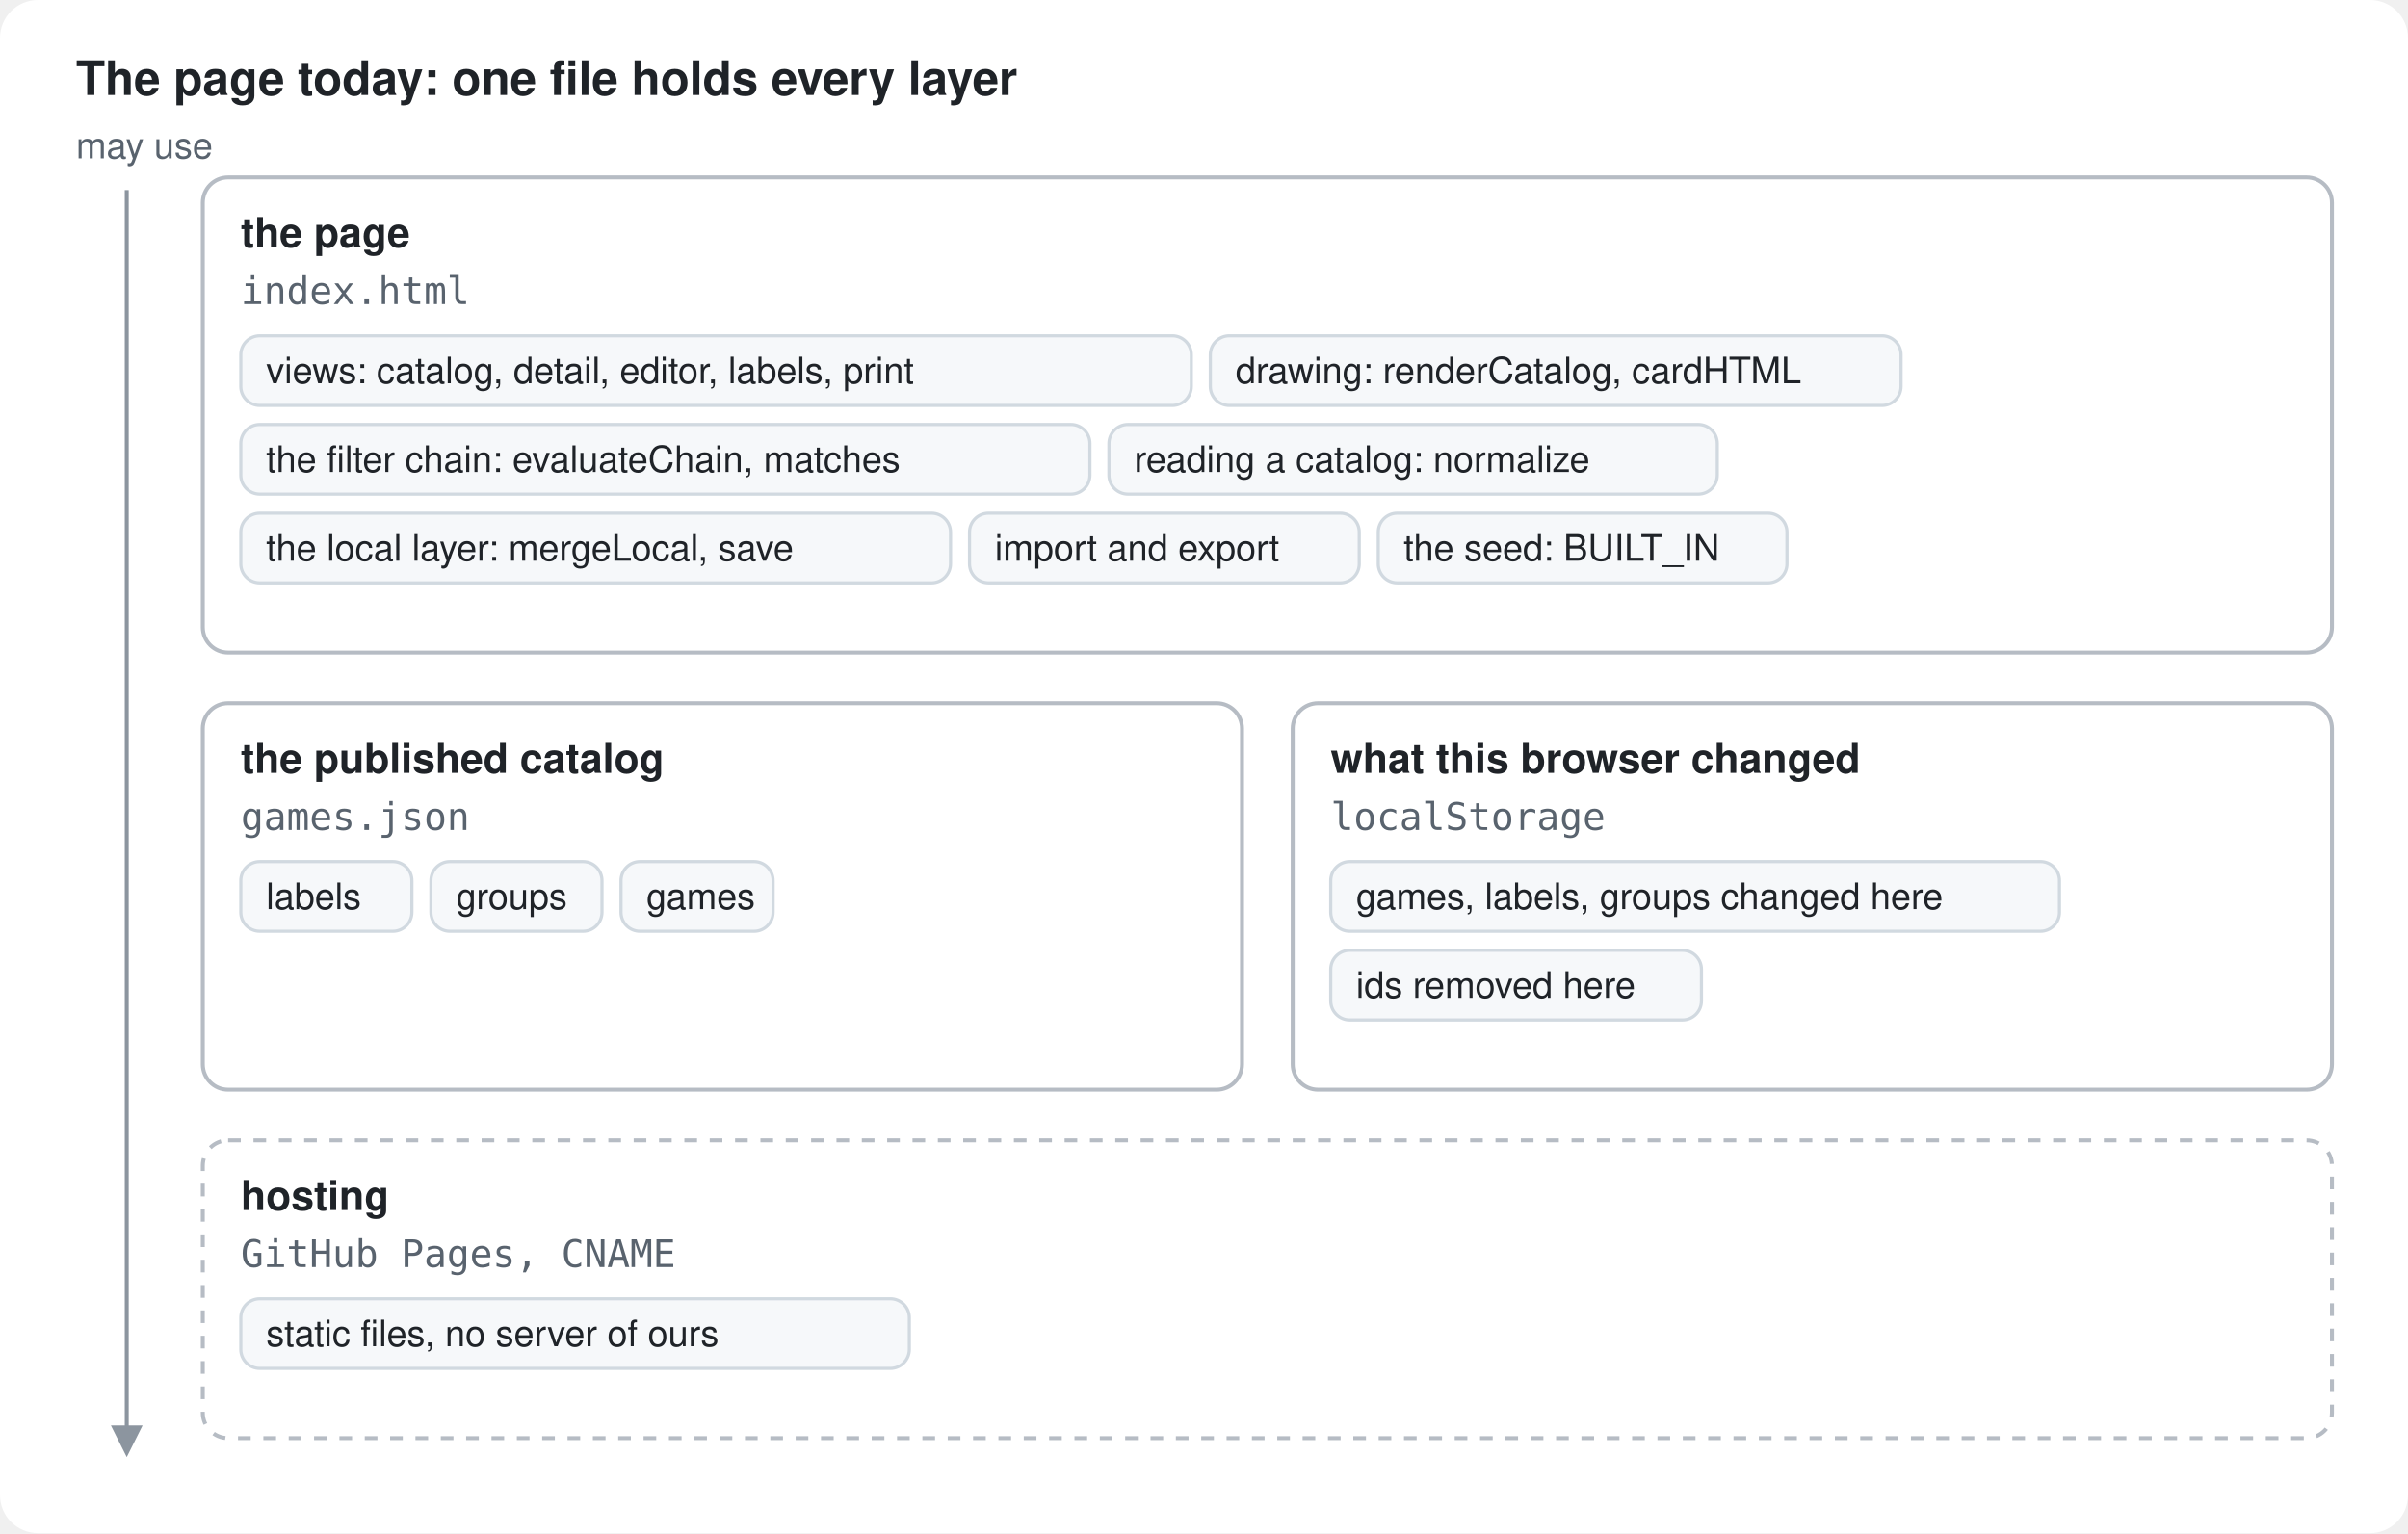
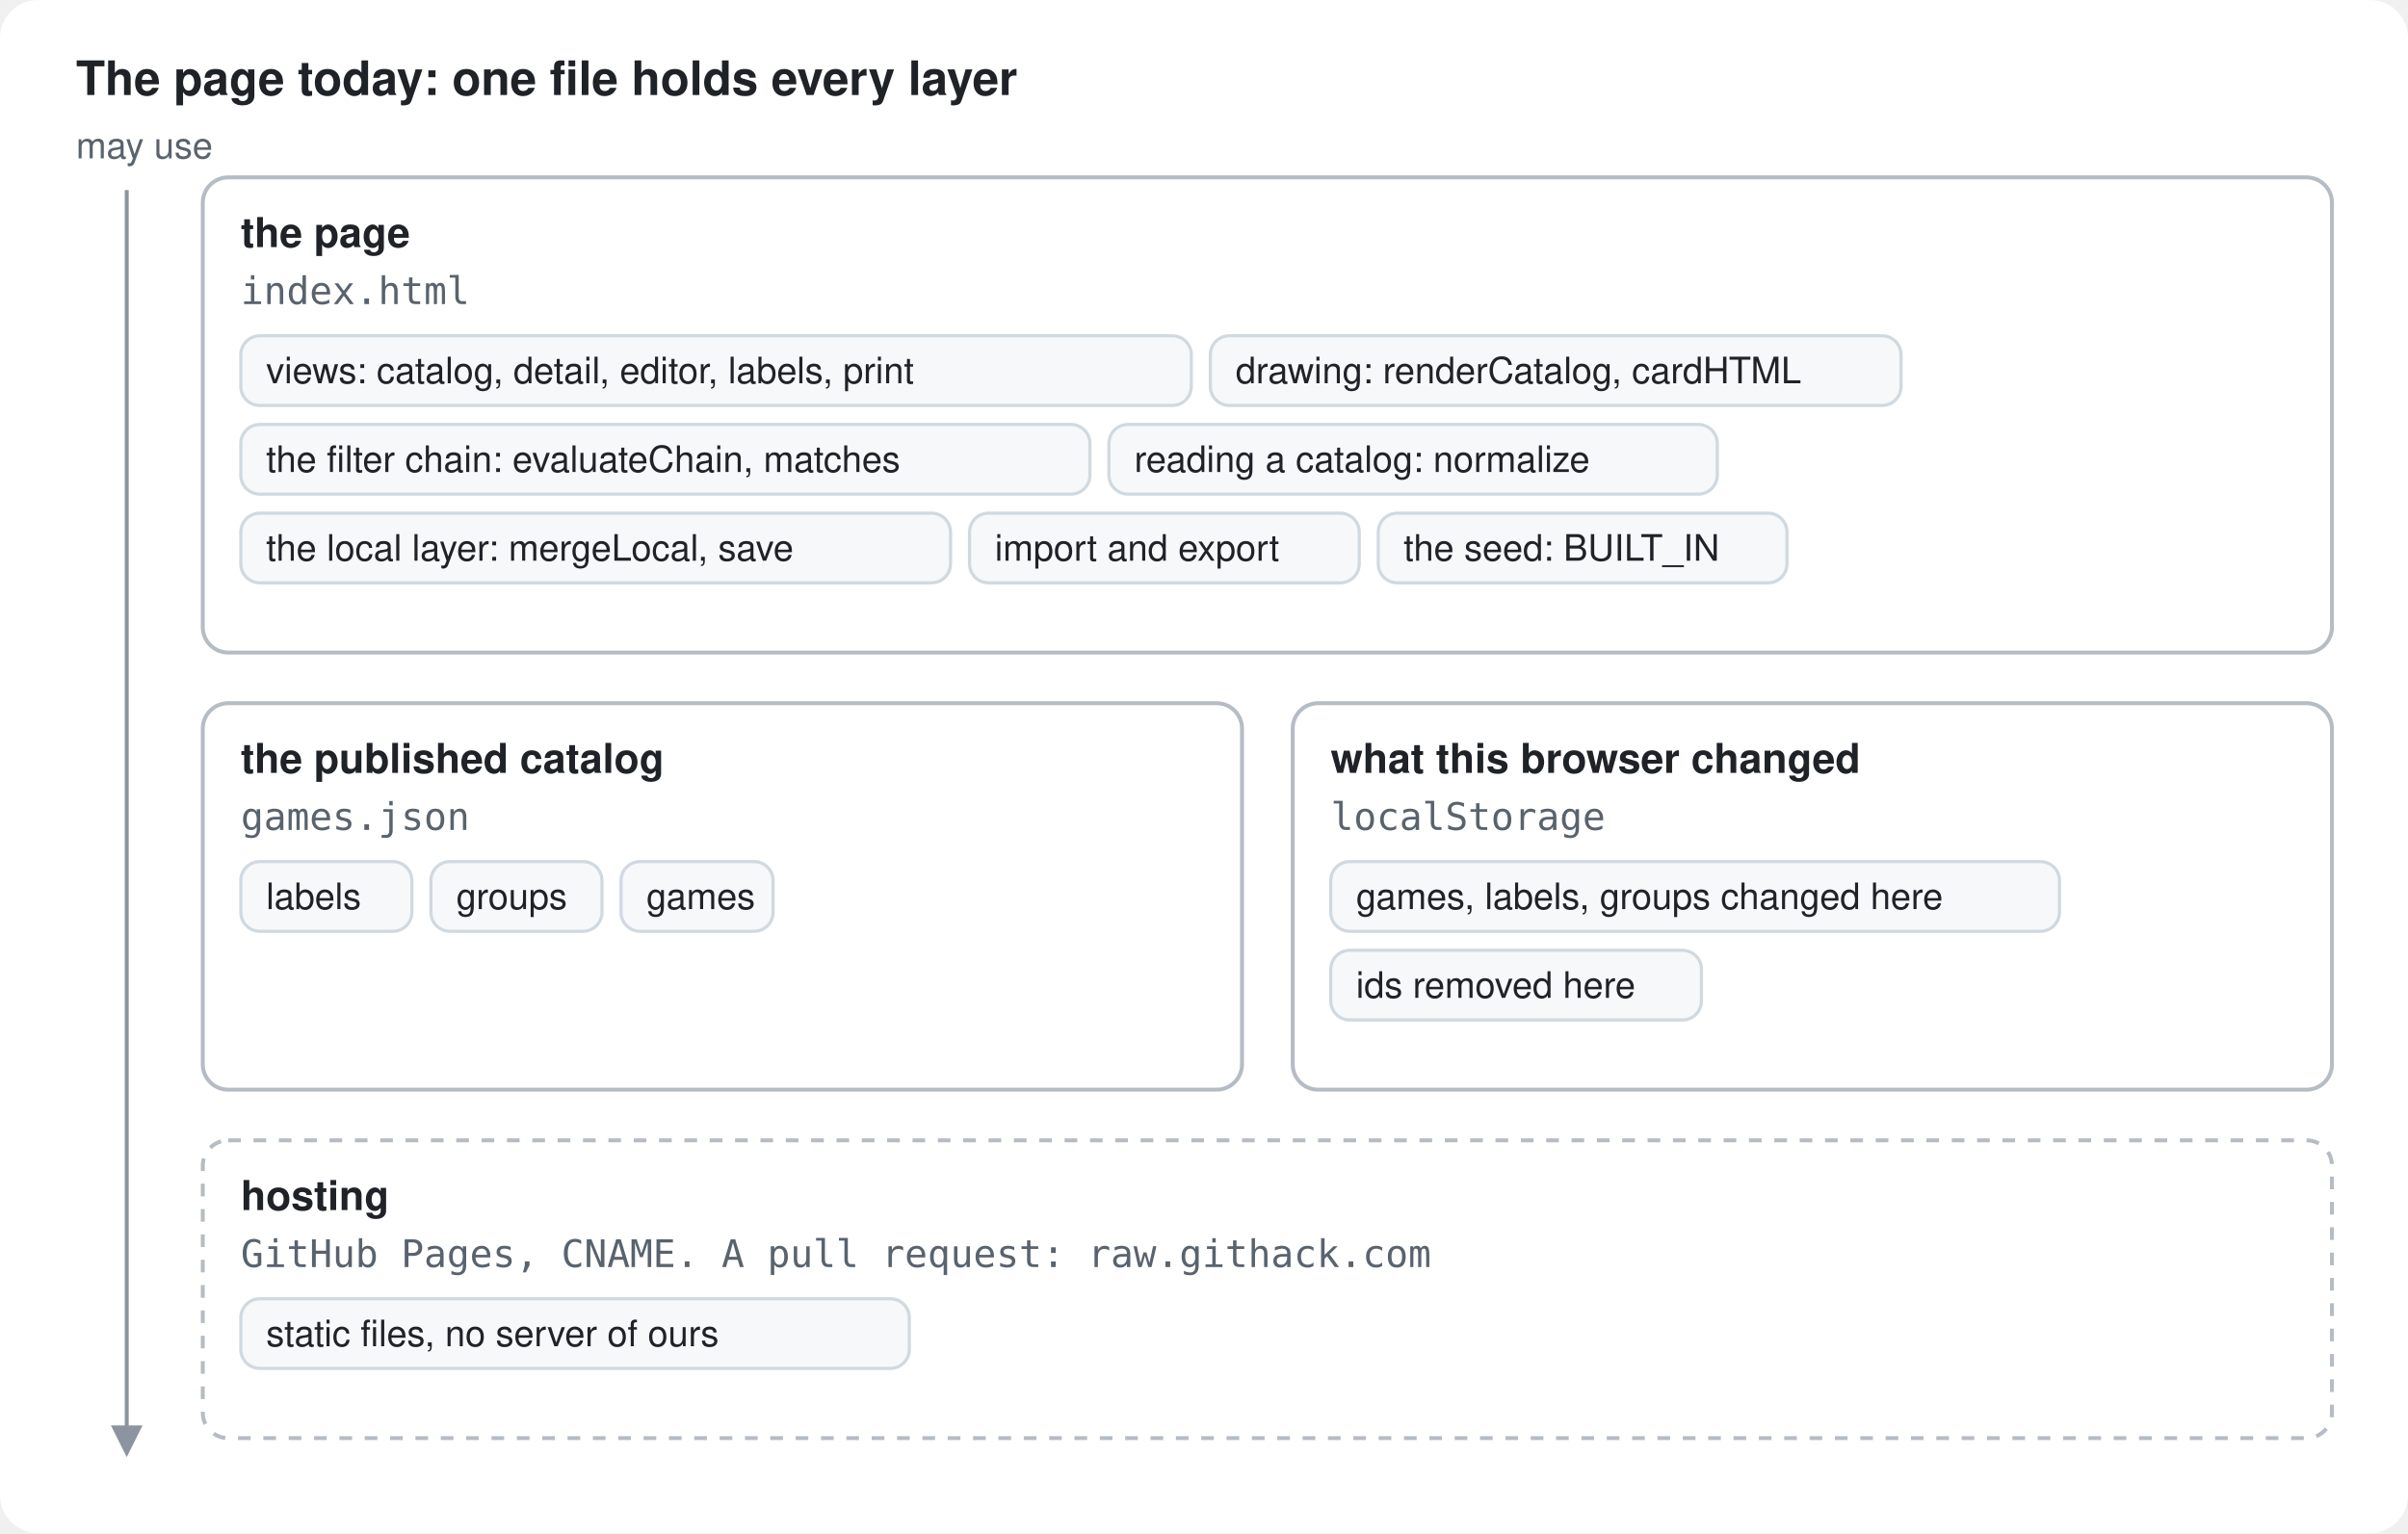
<svg xmlns="http://www.w3.org/2000/svg" viewBox="0 0 760 484" width="760" height="484" role="img" aria-label="The page today: one file holds every layer">
  <style>
.t{font:600 15px -apple-system,BlinkMacSystemFont,"Segoe UI",Helvetica,Arial,sans-serif;fill:#1f2328}
.n{font:600 13px -apple-system,BlinkMacSystemFont,"Segoe UI",Helvetica,Arial,sans-serif;fill:#1f2328}
.p{font:12px ui-monospace,SFMono-Regular,Menlo,Consolas,monospace;fill:#59636e}
.q{font:11.5px -apple-system,BlinkMacSystemFont,"Segoe UI",Helvetica,Arial,sans-serif;fill:#59636e}
.c{font:11.5px -apple-system,BlinkMacSystemFont,"Segoe UI",Helvetica,Arial,sans-serif;fill:#1f2328}
.bg{fill:#ffffff}
.box{fill:none;stroke:#b6bcc4;stroke-width:1.25}
.dash{fill:none;stroke:#b6bcc4;stroke-width:1.25;stroke-dasharray:4 4}
.chip{fill:#f6f8fa;stroke:#d1d9e0;stroke-width:1}
.ax{stroke:#8c959f;stroke-width:1.25;fill:none}
.ah{fill:#8c959f}
@media (prefers-color-scheme:dark){
.bg{fill:#0d1117}
.t,.n,.c{fill:#f0f6fc}.p,.q{fill:#9198a1}
.box,.dash{stroke:#5d6570}
.chip{fill:#212830;stroke:#3d444d}.ax{stroke:#7d8590}.ah{fill:#7d8590}}
</style>
  <rect class="bg" width="760" height="484" rx="12" />
  <text class="t" x="24" y="30">The page today: one file holds every layer</text>
  <text class="q" x="24" y="50">may use</text>
  <path class="ax" d="M40 60V454" />
  <path class="ah" d="M35 450L40 460L45 450z" />
  <rect class="box" x="64" y="56" width="672" height="150" rx="8" />
  <text class="n" x="76" y="78">the page</text>
  <text class="p" x="76" y="96">index.html</text>
  <rect class="chip" x="76" y="106" width="300" height="22" rx="6" />
  <text class="c" x="84" y="121">views: catalog, detail, editor, labels, print</text>
  <rect class="chip" x="382" y="106" width="218" height="22" rx="6" />
  <text class="c" x="390" y="121">drawing: renderCatalog, cardHTML</text>
  <rect class="chip" x="76" y="134" width="268" height="22" rx="6" />
  <text class="c" x="84" y="149">the filter chain: evaluateChain, matches</text>
  <rect class="chip" x="350" y="134" width="192" height="22" rx="6" />
  <text class="c" x="358" y="149">reading a catalog: normalize</text>
  <rect class="chip" x="76" y="162" width="224" height="22" rx="6" />
  <text class="c" x="84" y="177">the local layer: mergeLocal, save</text>
  <rect class="chip" x="306" y="162" width="123" height="22" rx="6" />
  <text class="c" x="314" y="177">import and export</text>
  <rect class="chip" x="435" y="162" width="129" height="22" rx="6" />
  <text class="c" x="443" y="177">the seed: BUILT_IN</text>
  <rect class="box" x="64" y="222" width="328" height="122" rx="8" />
  <text class="n" x="76" y="244">the published catalog</text>
  <text class="p" x="76" y="262">games.json</text>
  <rect class="chip" x="76" y="272" width="54" height="22" rx="6" />
  <text class="c" x="84" y="287">labels</text>
  <rect class="chip" x="136" y="272" width="54" height="22" rx="6" />
  <text class="c" x="144" y="287">groups</text>
  <rect class="chip" x="196" y="272" width="48" height="22" rx="6" />
  <text class="c" x="204" y="287">games</text>
  <rect class="box" x="408" y="222" width="328" height="122" rx="8" />
  <text class="n" x="420" y="244">what this browser changed</text>
  <text class="p" x="420" y="262">localStorage</text>
  <rect class="chip" x="420" y="272" width="230" height="22" rx="6" />
  <text class="c" x="428" y="287">games, labels, groups changed here</text>
  <rect class="chip" x="420" y="300" width="117" height="22" rx="6" />
  <text class="c" x="428" y="315">ids removed here</text>
  <rect class="dash" x="64" y="360" width="672" height="94" rx="8" />
  <text class="n" x="76" y="382">hosting</text>
-   <text class="p" x="76" y="400">GitHub Pages, CNAME</text>
+   <text class="p" x="76" y="400">GitHub Pages, CNAME. A pull request: raw.githack.com</text>
  <rect class="chip" x="76" y="410" width="211" height="22" rx="6" />
  <text class="c" x="84" y="425">static files, no server of ours</text>
</svg>
